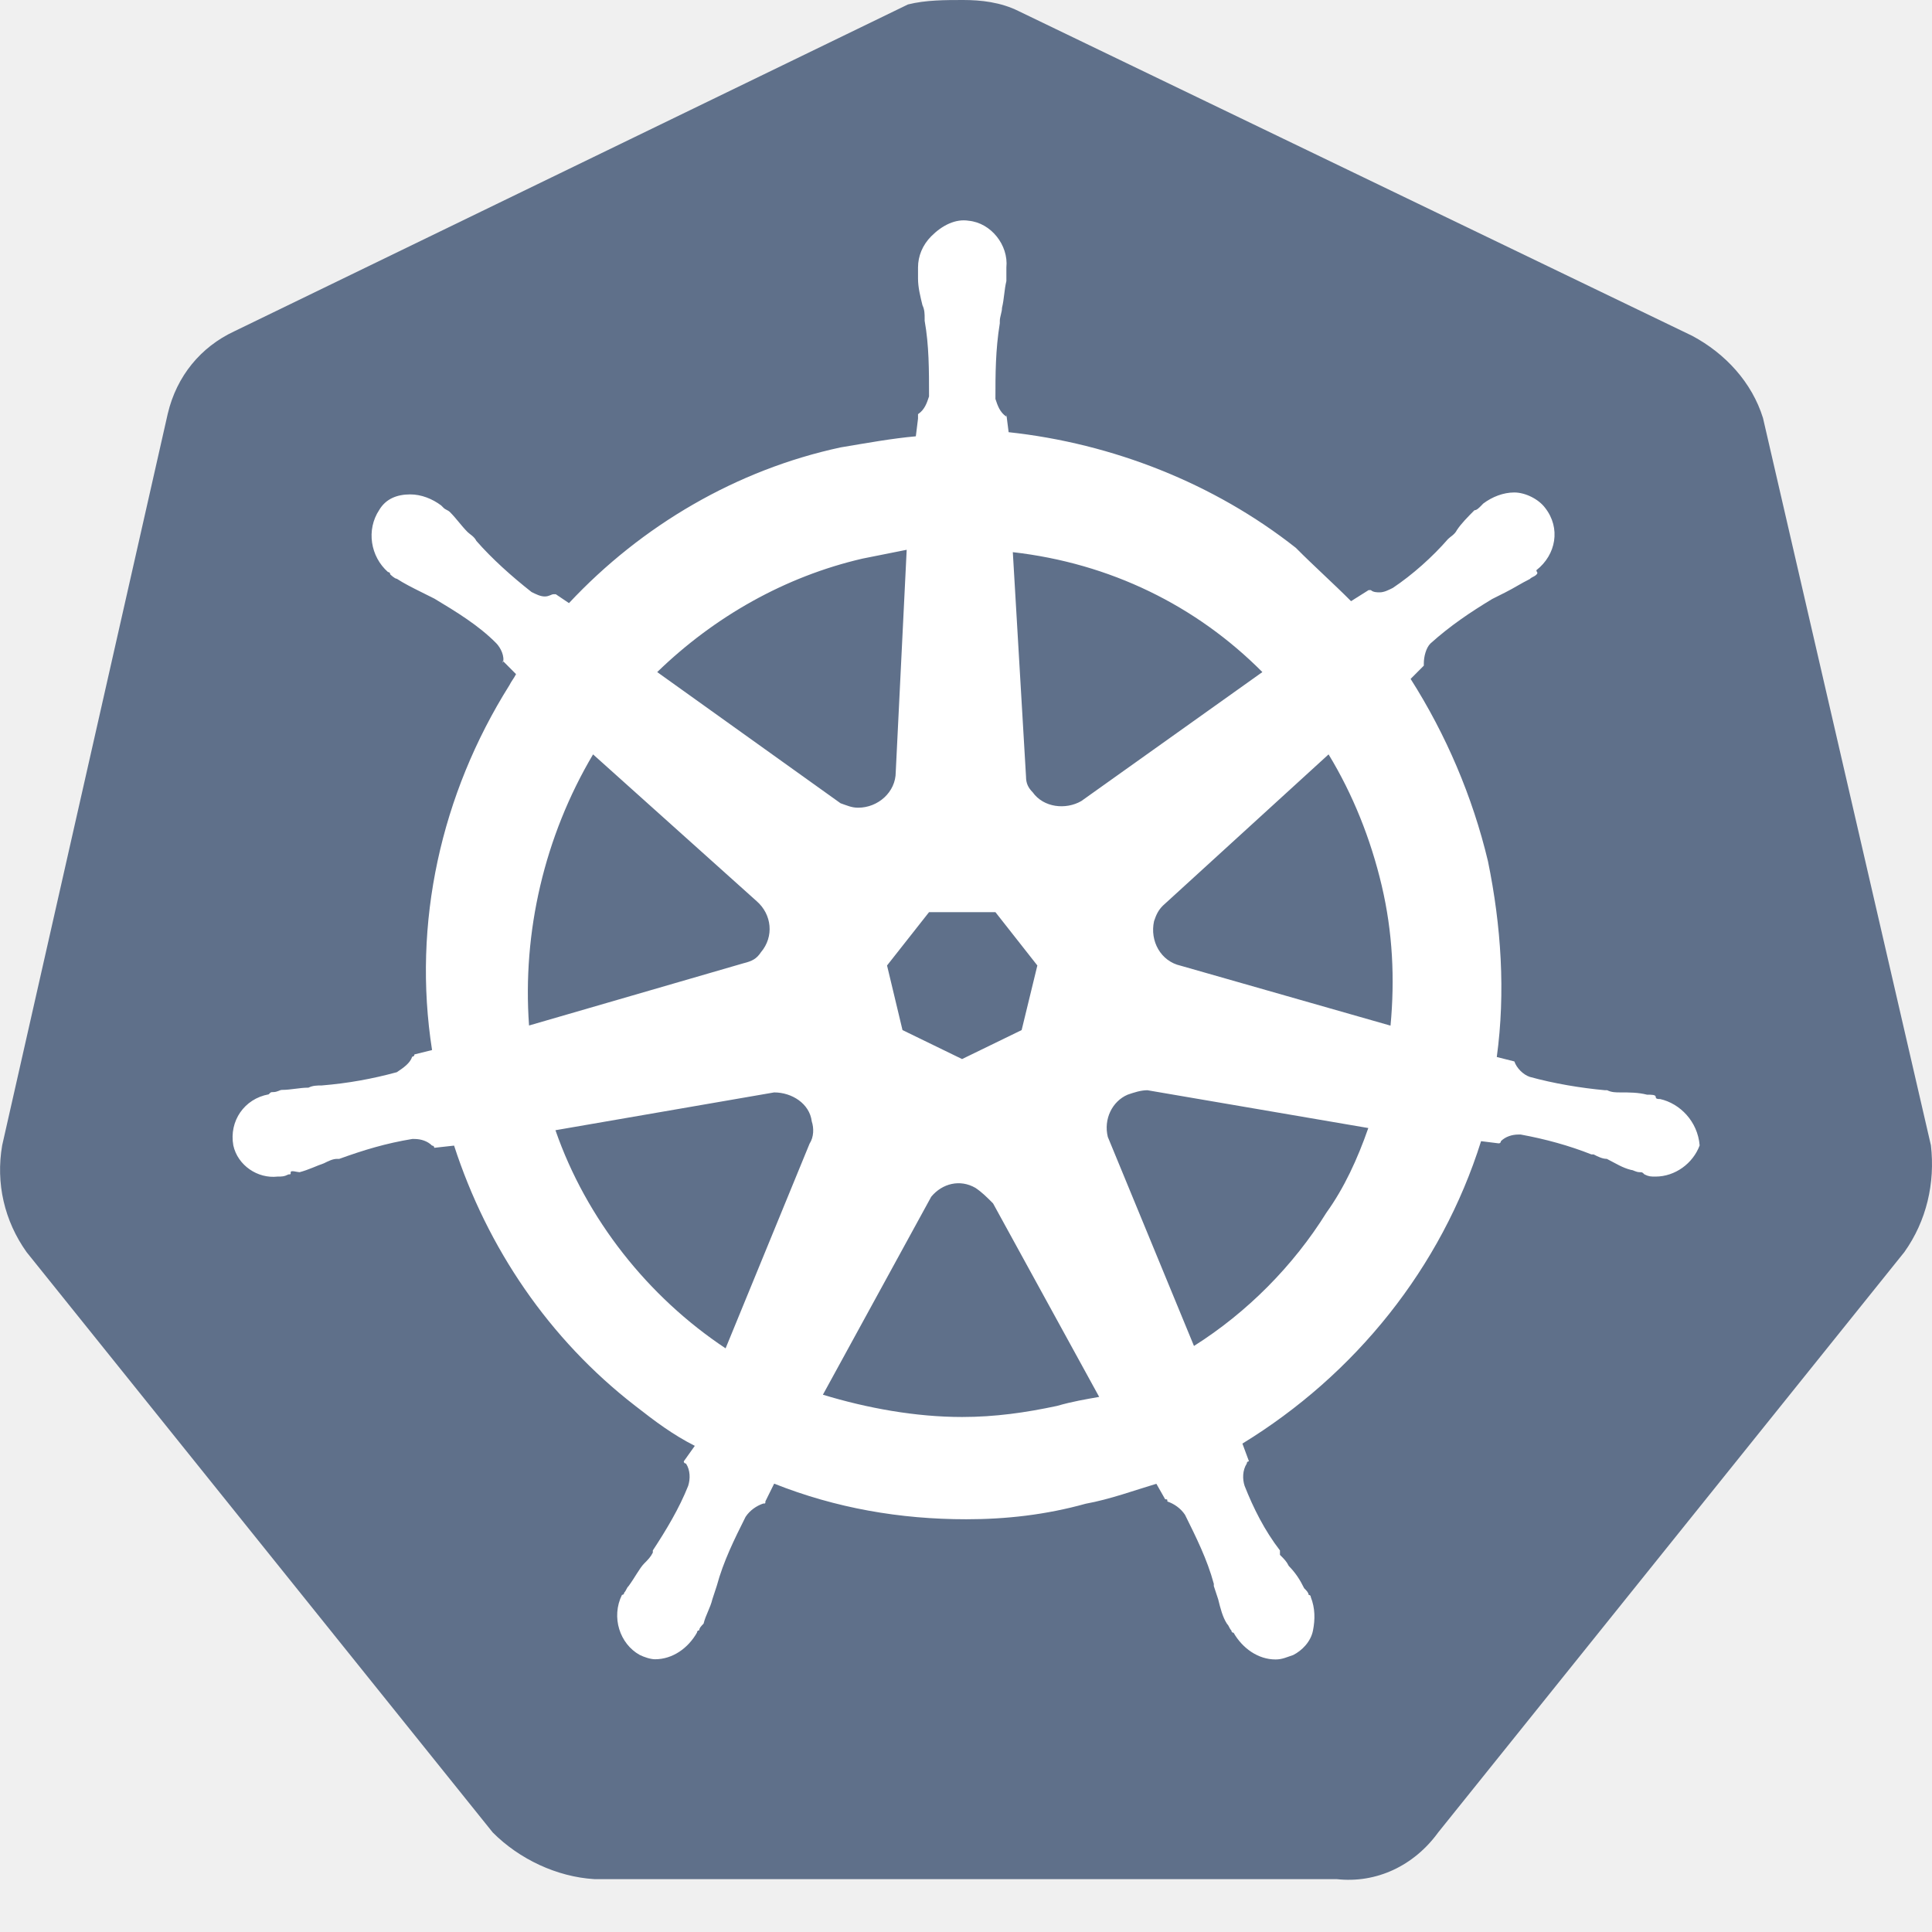
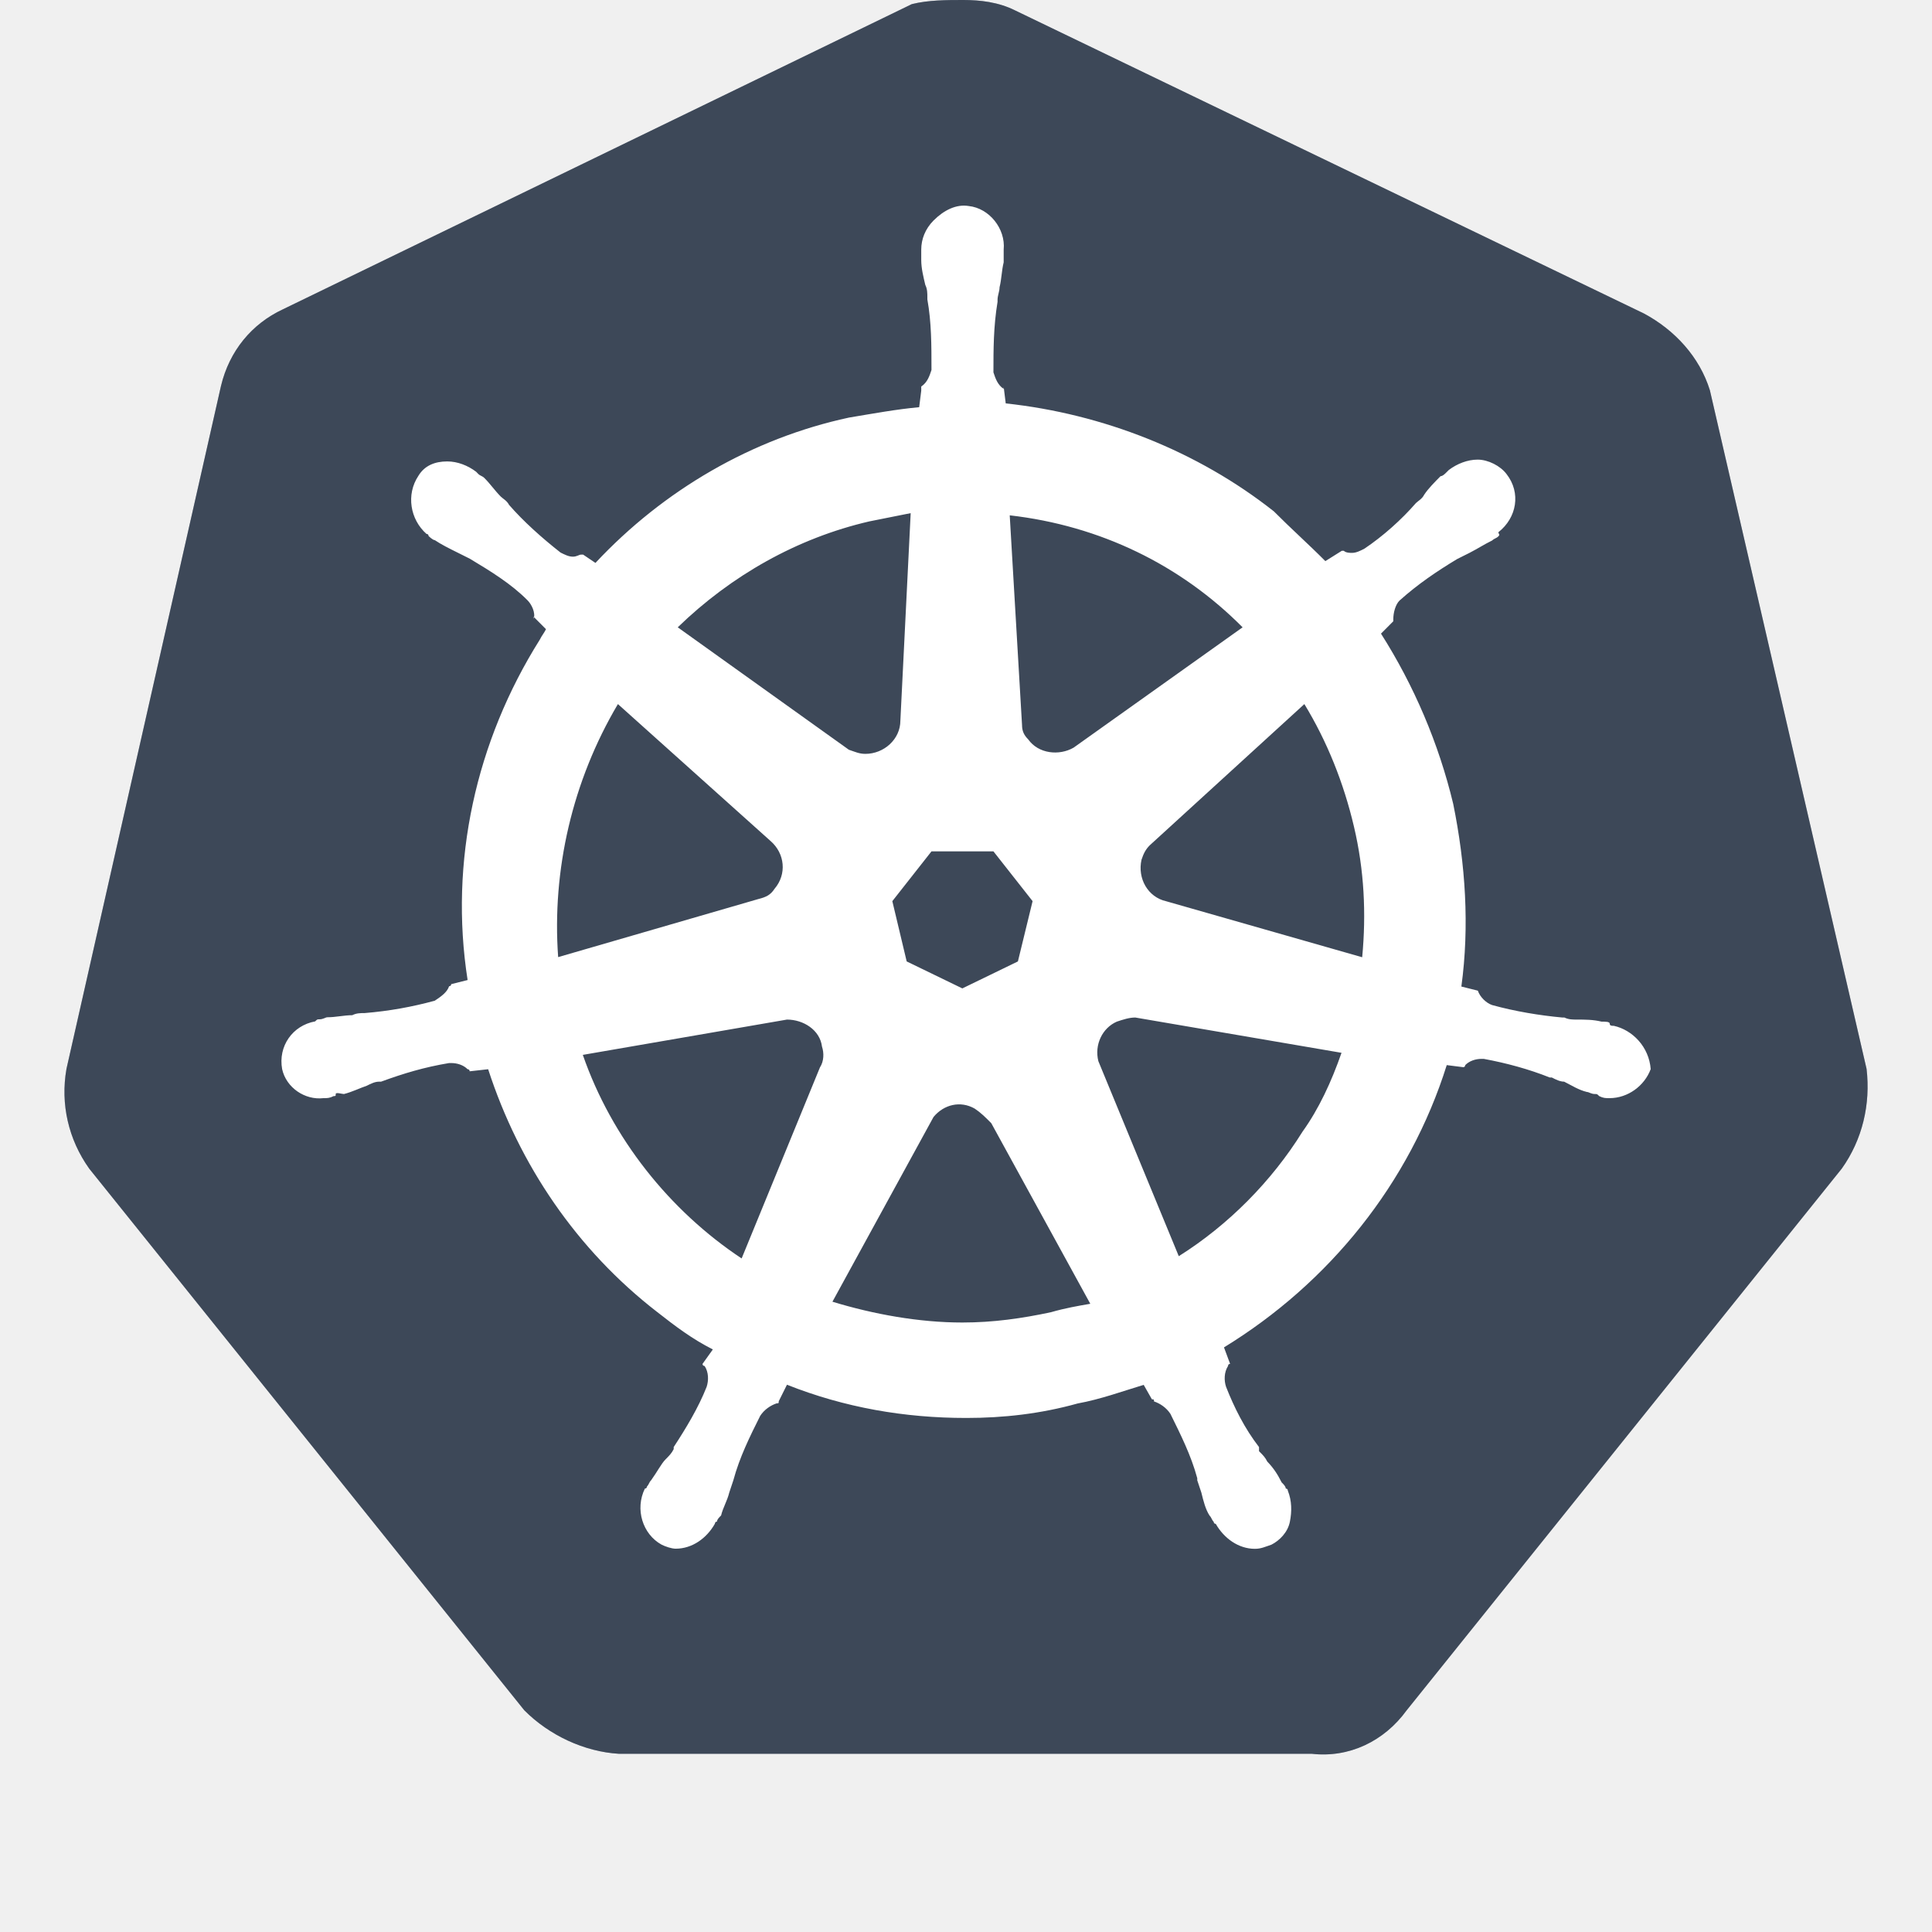
<svg xmlns="http://www.w3.org/2000/svg" width="30" height="30" viewBox="0 0 30 30" fill="none">
-   <g clip-path="url(#clip0_88_12438)">
-     <path d="M27.376 6.492C27.205 5.939 26.792 5.49 26.277 5.215L15.816 0.172C15.54 0.034 15.232 0 14.956 0C14.68 0 14.373 0 14.099 0.069L3.635 5.146C3.12 5.387 2.744 5.836 2.605 6.424L0.034 17.784C-0.068 18.371 0.068 18.959 0.413 19.443L7.651 28.454C8.064 28.869 8.648 29.144 9.229 29.179H20.755C21.372 29.248 21.956 28.972 22.332 28.454L29.57 19.443C29.915 18.959 30.051 18.371 29.983 17.784L27.376 6.492Z" fill="#5F708A" />
-     <path d="M25.779 17.066C25.744 17.066 25.71 17.066 25.71 17.032C25.71 16.998 25.642 16.998 25.574 16.998C25.437 16.963 25.3 16.963 25.161 16.963C25.093 16.963 25.024 16.963 24.956 16.929H24.922C24.543 16.894 24.133 16.826 23.755 16.722C23.652 16.688 23.55 16.585 23.515 16.482L23.242 16.413C23.379 15.41 23.311 14.376 23.105 13.373C22.866 12.37 22.453 11.405 21.904 10.542L22.109 10.336V10.301C22.109 10.198 22.143 10.06 22.212 9.992C22.519 9.716 22.829 9.508 23.171 9.301C23.24 9.267 23.308 9.232 23.376 9.198C23.513 9.129 23.616 9.06 23.755 8.991C23.789 8.957 23.823 8.957 23.857 8.923C23.892 8.888 23.857 8.888 23.857 8.854C24.165 8.613 24.236 8.198 23.994 7.888C23.892 7.75 23.686 7.647 23.513 7.647C23.342 7.647 23.169 7.716 23.032 7.819L22.998 7.854C22.964 7.888 22.93 7.923 22.895 7.923C22.793 8.026 22.69 8.129 22.622 8.232C22.588 8.301 22.519 8.335 22.485 8.37C22.246 8.645 21.936 8.923 21.628 9.129C21.56 9.163 21.492 9.198 21.423 9.198C21.389 9.198 21.321 9.198 21.287 9.163H21.252L20.979 9.335C20.706 9.06 20.395 8.783 20.122 8.507C18.852 7.505 17.275 6.885 15.662 6.711L15.627 6.436V6.47C15.525 6.401 15.491 6.298 15.457 6.195C15.457 5.814 15.457 5.436 15.525 5.02V4.986C15.525 4.917 15.559 4.848 15.559 4.78C15.593 4.642 15.593 4.504 15.627 4.364V4.153C15.662 3.806 15.388 3.462 15.044 3.428C14.839 3.394 14.631 3.497 14.46 3.669C14.324 3.806 14.255 3.978 14.255 4.153V4.325C14.255 4.463 14.29 4.6 14.324 4.74C14.358 4.809 14.358 4.878 14.358 4.947V4.981C14.426 5.362 14.426 5.74 14.426 6.156C14.392 6.259 14.358 6.362 14.255 6.431V6.5L14.221 6.775C13.843 6.809 13.467 6.878 13.054 6.947C11.443 7.293 9.966 8.156 8.835 9.365L8.63 9.227H8.596C8.562 9.227 8.528 9.262 8.459 9.262C8.391 9.262 8.323 9.227 8.254 9.193C7.947 8.952 7.637 8.674 7.397 8.399C7.363 8.33 7.295 8.296 7.261 8.262C7.158 8.158 7.09 8.055 6.987 7.952C6.953 7.918 6.919 7.918 6.885 7.883C6.851 7.849 6.851 7.849 6.851 7.849C6.714 7.746 6.543 7.677 6.37 7.677C6.164 7.677 5.991 7.746 5.889 7.918C5.684 8.227 5.752 8.643 6.025 8.883C6.059 8.883 6.059 8.918 6.059 8.918C6.059 8.918 6.128 8.987 6.162 8.987C6.265 9.055 6.401 9.124 6.54 9.193C6.609 9.227 6.677 9.262 6.746 9.296C7.09 9.503 7.432 9.711 7.705 9.987C7.773 10.056 7.842 10.193 7.808 10.296V10.262L8.013 10.468C7.978 10.537 7.944 10.572 7.91 10.64C6.846 12.334 6.401 14.336 6.709 16.305L6.435 16.373C6.435 16.408 6.401 16.408 6.401 16.408C6.367 16.511 6.265 16.58 6.162 16.649C5.784 16.752 5.408 16.821 4.995 16.855C4.927 16.855 4.858 16.855 4.79 16.889C4.653 16.889 4.517 16.924 4.377 16.924C4.343 16.924 4.309 16.958 4.241 16.958C4.206 16.958 4.206 16.958 4.172 16.993C3.794 17.061 3.555 17.408 3.623 17.786C3.691 18.096 4.001 18.305 4.309 18.27C4.377 18.27 4.412 18.27 4.48 18.236C4.514 18.236 4.514 18.236 4.514 18.202C4.514 18.167 4.617 18.202 4.651 18.202C4.788 18.167 4.924 18.099 5.029 18.064C5.098 18.03 5.166 17.995 5.234 17.995H5.268C5.647 17.858 5.989 17.754 6.401 17.686H6.435C6.538 17.686 6.641 17.72 6.709 17.789C6.743 17.789 6.743 17.823 6.743 17.823L7.051 17.789C7.566 19.376 8.525 20.794 9.863 21.829C10.171 22.07 10.447 22.278 10.789 22.451L10.618 22.691C10.618 22.726 10.652 22.726 10.652 22.726C10.72 22.829 10.72 22.966 10.686 23.072C10.549 23.419 10.342 23.763 10.137 24.075V24.109C10.102 24.178 10.068 24.212 10 24.281C9.932 24.35 9.863 24.488 9.761 24.628C9.726 24.662 9.726 24.697 9.692 24.731C9.692 24.731 9.692 24.765 9.658 24.765C9.487 25.112 9.624 25.525 9.932 25.697C10 25.731 10.102 25.765 10.171 25.765C10.444 25.765 10.686 25.593 10.823 25.35C10.823 25.35 10.823 25.316 10.857 25.316C10.857 25.281 10.891 25.247 10.925 25.212C10.959 25.075 11.028 24.972 11.062 24.832L11.13 24.625C11.233 24.244 11.404 23.9 11.577 23.554C11.645 23.451 11.748 23.382 11.851 23.347C11.885 23.347 11.885 23.347 11.885 23.313L12.021 23.038C12.981 23.419 13.977 23.591 15.005 23.591C15.623 23.591 16.24 23.522 16.858 23.35C17.236 23.281 17.612 23.143 17.956 23.04L18.093 23.281C18.127 23.281 18.127 23.281 18.127 23.315C18.23 23.35 18.332 23.419 18.401 23.522C18.572 23.868 18.745 24.212 18.848 24.593V24.628L18.916 24.834C18.95 24.972 18.984 25.109 19.053 25.215C19.087 25.249 19.087 25.284 19.121 25.318C19.121 25.318 19.121 25.353 19.155 25.353C19.292 25.593 19.534 25.768 19.807 25.768C19.91 25.768 19.978 25.733 20.081 25.699C20.217 25.63 20.354 25.493 20.388 25.318C20.422 25.146 20.422 24.972 20.354 24.8C20.354 24.765 20.32 24.765 20.32 24.765C20.32 24.731 20.286 24.697 20.251 24.662C20.183 24.524 20.115 24.421 20.012 24.316C19.978 24.247 19.944 24.212 19.875 24.144V24.075C19.636 23.765 19.463 23.419 19.326 23.072C19.292 22.969 19.292 22.831 19.36 22.726C19.36 22.691 19.394 22.691 19.394 22.691L19.292 22.416C21.042 21.345 22.38 19.688 22.998 17.72L23.271 17.754C23.306 17.754 23.306 17.72 23.306 17.72C23.374 17.651 23.477 17.617 23.579 17.617H23.613C23.992 17.686 24.368 17.789 24.712 17.926H24.746C24.814 17.961 24.883 17.995 24.951 17.995C25.088 18.064 25.19 18.133 25.329 18.167C25.364 18.167 25.398 18.202 25.466 18.202C25.5 18.202 25.5 18.202 25.535 18.236C25.603 18.27 25.637 18.27 25.706 18.27C26.013 18.27 26.289 18.064 26.392 17.786C26.362 17.413 26.086 17.135 25.779 17.066ZM15.864 15.995L14.939 16.445L14.014 15.995L13.774 14.992L14.426 14.164H15.457L16.108 14.992L15.864 15.995ZM21.455 13.751C21.626 14.476 21.66 15.201 21.592 15.926L18.332 14.995C18.025 14.926 17.852 14.614 17.92 14.304C17.954 14.201 17.988 14.132 18.057 14.063L20.63 11.714C21.008 12.336 21.284 13.027 21.455 13.751ZM19.602 10.436L16.79 12.439C16.55 12.577 16.206 12.542 16.035 12.302C15.967 12.233 15.932 12.164 15.932 12.061L15.727 8.574C17.236 8.746 18.574 9.402 19.602 10.436ZM13.393 8.674L14.079 8.537L13.909 11.989C13.909 12.299 13.635 12.542 13.325 12.542C13.223 12.542 13.154 12.508 13.052 12.473L10.205 10.436C11.094 9.574 12.192 8.952 13.393 8.674ZM9.209 11.714L11.748 13.992C11.987 14.199 12.021 14.545 11.816 14.786C11.748 14.889 11.68 14.924 11.543 14.958L8.215 15.924C8.11 14.476 8.452 12.992 9.209 11.714ZM8.625 17.55L12.021 16.963C12.295 16.963 12.571 17.135 12.605 17.413C12.639 17.516 12.639 17.654 12.571 17.759L11.267 20.937C10.066 20.14 9.104 18.931 8.625 17.55ZM16.413 21.831C15.932 21.934 15.454 22.003 14.939 22.003C14.219 22.003 13.464 21.866 12.778 21.657L14.46 18.583C14.631 18.376 14.907 18.307 15.146 18.445C15.249 18.514 15.317 18.583 15.42 18.686L17.068 21.691C16.858 21.728 16.653 21.762 16.413 21.831ZM20.598 18.828C20.083 19.656 19.363 20.381 18.54 20.9L17.202 17.654C17.134 17.378 17.27 17.101 17.51 16.998C17.612 16.963 17.715 16.929 17.817 16.929L21.247 17.516C21.079 17.998 20.872 18.447 20.598 18.828Z" fill="white" />
-   </g>
-   <defs>
-     <clipPath id="clip0_88_12438">
-       <rect width="30" height="30" fill="white" />
-     </clipPath>
-   </defs>
+   <path d="M26.551 6.06C26.391 5.543 26.006 5.124 25.525 4.867L15.761 0.161C15.504 0.032 15.217 0 14.959 0C14.702 0 14.415 0 14.159 0.064L4.393 4.803C3.912 5.027 3.561 5.447 3.431 5.995L1.032 16.598C0.936 17.146 1.064 17.695 1.385 18.146L8.141 26.557C8.527 26.945 9.071 27.201 9.613 27.233H20.371C20.947 27.298 21.492 27.041 21.843 26.557L28.599 18.146C28.92 17.695 29.048 17.146 28.984 16.598L26.551 6.06Z" fill="#5F708A" />
+   <path d="M26.551 6.06C26.391 5.543 26.006 5.124 25.525 4.867L15.761 0.161C15.504 0.032 15.217 0 14.959 0C14.702 0 14.415 0 14.159 0.064L4.393 4.803C3.912 5.027 3.561 5.447 3.431 5.995L1.032 16.598C0.936 17.146 1.064 17.695 1.385 18.146L8.141 26.557C8.527 26.945 9.071 27.201 9.613 27.233H20.371C20.947 27.298 21.492 27.041 21.843 26.557L28.599 18.146C28.92 17.695 29.048 17.146 28.984 16.598L26.551 6.06Z" fill="black" fill-opacity="0.2" />
+   <path d="M26.551 6.06C26.391 5.543 26.006 5.124 25.525 4.867L15.761 0.161C15.504 0.032 15.217 0 14.959 0C14.702 0 14.415 0 14.159 0.064L4.393 4.803C3.912 5.027 3.561 5.447 3.431 5.995L1.032 16.598C0.936 17.146 1.064 17.695 1.385 18.146L8.141 26.557C8.527 26.945 9.071 27.201 9.613 27.233H20.371C20.947 27.298 21.492 27.041 21.843 26.557L28.599 18.146C28.92 17.695 29.048 17.146 28.984 16.598L26.551 6.06Z" fill="black" fill-opacity="0.2" />
+   <path d="M25.06 15.929C25.028 15.929 24.996 15.929 24.996 15.896C24.996 15.864 24.932 15.864 24.869 15.864C24.741 15.832 24.613 15.832 24.483 15.832C24.42 15.832 24.356 15.832 24.292 15.8H24.26C23.907 15.768 23.524 15.704 23.171 15.607C23.075 15.575 22.98 15.479 22.948 15.383L22.692 15.319C22.82 14.383 22.756 13.417 22.565 12.481C22.341 11.546 21.956 10.644 21.444 9.839L21.635 9.647V9.614C21.635 9.518 21.667 9.39 21.731 9.326C22.018 9.069 22.307 8.874 22.626 8.681C22.69 8.649 22.754 8.617 22.818 8.585C22.945 8.52 23.041 8.456 23.171 8.392C23.203 8.36 23.235 8.36 23.267 8.328C23.299 8.296 23.267 8.296 23.267 8.264C23.554 8.039 23.62 7.651 23.394 7.362C23.299 7.234 23.107 7.137 22.945 7.137C22.786 7.137 22.624 7.202 22.497 7.298L22.465 7.33C22.433 7.362 22.401 7.394 22.369 7.394C22.273 7.491 22.177 7.587 22.114 7.683C22.082 7.748 22.018 7.78 21.986 7.812C21.763 8.069 21.473 8.328 21.186 8.52C21.122 8.553 21.059 8.585 20.995 8.585C20.963 8.585 20.899 8.585 20.867 8.553H20.835L20.58 8.713C20.325 8.456 20.035 8.197 19.78 7.94C18.595 7.004 17.123 6.426 15.617 6.264L15.585 6.007V6.039C15.49 5.975 15.458 5.878 15.426 5.782C15.426 5.426 15.426 5.073 15.49 4.686V4.654C15.49 4.589 15.521 4.525 15.521 4.461C15.553 4.332 15.553 4.204 15.585 4.073V3.876C15.617 3.553 15.362 3.232 15.041 3.199C14.849 3.167 14.656 3.264 14.496 3.424C14.368 3.553 14.305 3.713 14.305 3.876V4.037C14.305 4.165 14.337 4.293 14.368 4.424C14.4 4.488 14.4 4.553 14.4 4.617V4.649C14.464 5.004 14.464 5.358 14.464 5.745C14.432 5.842 14.4 5.938 14.305 6.002V6.066L14.273 6.323C13.92 6.355 13.569 6.42 13.184 6.484C11.68 6.807 10.301 7.612 9.246 8.741L9.055 8.612H9.023C8.991 8.612 8.959 8.644 8.895 8.644C8.831 8.644 8.768 8.612 8.704 8.58C8.417 8.355 8.127 8.096 7.904 7.839C7.872 7.775 7.808 7.743 7.776 7.711C7.681 7.615 7.617 7.518 7.521 7.422C7.489 7.39 7.457 7.39 7.425 7.358C7.394 7.326 7.394 7.326 7.394 7.326C7.266 7.229 7.106 7.165 6.945 7.165C6.753 7.165 6.592 7.229 6.496 7.39C6.304 7.679 6.368 8.066 6.623 8.291C6.655 8.291 6.655 8.323 6.655 8.323C6.655 8.323 6.719 8.387 6.751 8.387C6.847 8.452 6.974 8.516 7.104 8.58C7.168 8.612 7.232 8.644 7.296 8.676C7.617 8.869 7.936 9.064 8.191 9.321C8.255 9.385 8.319 9.514 8.287 9.61V9.578L8.478 9.77C8.446 9.835 8.414 9.867 8.383 9.931C7.389 11.511 6.974 13.38 7.261 15.218L7.006 15.282C7.006 15.314 6.974 15.314 6.974 15.314C6.942 15.41 6.847 15.475 6.751 15.539C6.398 15.635 6.047 15.699 5.662 15.731C5.598 15.731 5.534 15.731 5.47 15.764C5.343 15.764 5.215 15.796 5.085 15.796C5.053 15.796 5.022 15.828 4.958 15.828C4.926 15.828 4.926 15.828 4.894 15.86C4.541 15.924 4.317 16.247 4.381 16.601C4.445 16.89 4.734 17.085 5.022 17.052C5.085 17.052 5.117 17.052 5.181 17.02C5.213 17.02 5.213 17.02 5.213 16.988C5.213 16.956 5.309 16.988 5.341 16.988C5.468 16.956 5.596 16.892 5.694 16.86C5.758 16.828 5.821 16.796 5.885 16.796H5.917C6.27 16.667 6.589 16.571 6.974 16.507H7.006C7.102 16.507 7.198 16.539 7.261 16.603C7.293 16.603 7.293 16.635 7.293 16.635L7.58 16.603C8.061 18.085 8.957 19.408 10.205 20.373C10.492 20.598 10.75 20.793 11.069 20.954L10.909 21.178C10.909 21.211 10.941 21.211 10.941 21.211C11.005 21.307 11.005 21.435 10.973 21.534C10.846 21.857 10.652 22.178 10.461 22.47V22.502C10.429 22.566 10.397 22.598 10.333 22.663C10.269 22.727 10.205 22.855 10.11 22.986C10.078 23.018 10.078 23.05 10.046 23.082C10.046 23.082 10.046 23.114 10.014 23.114C9.855 23.438 9.982 23.823 10.269 23.983C10.333 24.016 10.429 24.048 10.492 24.048C10.748 24.048 10.973 23.887 11.101 23.66C11.101 23.66 11.101 23.628 11.133 23.628C11.133 23.596 11.165 23.564 11.197 23.532C11.229 23.403 11.292 23.307 11.324 23.176L11.388 22.984C11.484 22.628 11.643 22.307 11.805 21.984C11.869 21.887 11.965 21.823 12.06 21.791C12.092 21.791 12.092 21.791 12.092 21.759L12.22 21.502C13.115 21.857 14.045 22.018 15.004 22.018C15.581 22.018 16.157 21.954 16.734 21.793C17.087 21.729 17.438 21.601 17.759 21.504L17.887 21.729C17.919 21.729 17.919 21.729 17.919 21.761C18.014 21.793 18.11 21.857 18.174 21.954C18.333 22.277 18.495 22.598 18.591 22.954V22.986L18.655 23.178C18.687 23.307 18.718 23.435 18.782 23.534C18.814 23.566 18.814 23.598 18.846 23.63C18.846 23.63 18.846 23.662 18.878 23.662C19.006 23.887 19.231 24.05 19.486 24.05C19.582 24.05 19.646 24.018 19.742 23.986C19.869 23.922 19.997 23.793 20.029 23.63C20.061 23.47 20.061 23.307 19.997 23.146C19.997 23.114 19.965 23.114 19.965 23.114C19.965 23.082 19.933 23.05 19.901 23.018C19.837 22.89 19.773 22.793 19.678 22.695C19.646 22.63 19.614 22.598 19.55 22.534V22.47C19.327 22.181 19.165 21.857 19.038 21.534C19.006 21.438 19.006 21.309 19.069 21.211C19.069 21.178 19.101 21.178 19.101 21.178L19.006 20.922C20.639 19.922 21.888 18.376 22.465 16.539L22.72 16.571C22.752 16.571 22.752 16.539 22.752 16.539C22.816 16.474 22.911 16.442 23.007 16.442H23.039C23.392 16.507 23.743 16.603 24.064 16.731H24.096C24.16 16.764 24.224 16.796 24.288 16.796C24.415 16.86 24.511 16.924 24.641 16.956C24.673 16.956 24.704 16.988 24.768 16.988C24.8 16.988 24.8 16.988 24.832 17.02C24.896 17.052 24.928 17.052 24.992 17.052C25.279 17.052 25.536 16.86 25.632 16.601C25.605 16.252 25.347 15.993 25.06 15.929ZM15.806 14.929L14.943 15.348L14.079 14.929L13.856 13.993L14.464 13.22H15.426L16.034 13.993L15.806 14.929ZM21.024 12.835C21.184 13.511 21.216 14.188 21.152 14.864L18.11 13.995C17.823 13.931 17.661 13.64 17.725 13.351C17.757 13.254 17.789 13.19 17.853 13.126L20.254 10.933C20.608 11.514 20.865 12.158 21.024 12.835ZM19.295 9.741L16.67 11.61C16.447 11.738 16.125 11.706 15.966 11.481C15.902 11.417 15.87 11.353 15.87 11.257L15.679 8.002C17.087 8.163 18.336 8.775 19.295 9.741ZM13.5 8.096L14.141 7.968L13.981 11.19C13.981 11.479 13.726 11.706 13.437 11.706C13.341 11.706 13.277 11.674 13.181 11.642L10.524 9.741C11.354 8.936 12.379 8.355 13.5 8.096ZM9.595 10.933L11.965 13.059C12.188 13.252 12.22 13.575 12.028 13.8C11.965 13.896 11.901 13.929 11.773 13.961L8.667 14.862C8.569 13.511 8.888 12.126 9.595 10.933ZM9.05 16.38L12.22 15.832C12.475 15.832 12.732 15.993 12.764 16.252C12.796 16.348 12.796 16.477 12.732 16.575L11.516 19.541C10.395 18.798 9.497 17.669 9.05 16.38ZM16.319 20.376C15.87 20.472 15.424 20.536 14.943 20.536C14.271 20.536 13.566 20.408 12.926 20.213L14.496 17.344C14.656 17.151 14.913 17.087 15.136 17.215C15.232 17.279 15.296 17.344 15.392 17.44L16.93 20.245C16.734 20.279 16.542 20.312 16.319 20.376ZM20.225 17.573C19.744 18.346 19.072 19.023 18.304 19.506L17.055 16.477C16.991 16.22 17.119 15.961 17.342 15.864C17.438 15.832 17.534 15.8 17.629 15.8L20.831 16.348C20.674 16.798 20.48 17.218 20.225 17.573Z" fill="white" />
</svg>
